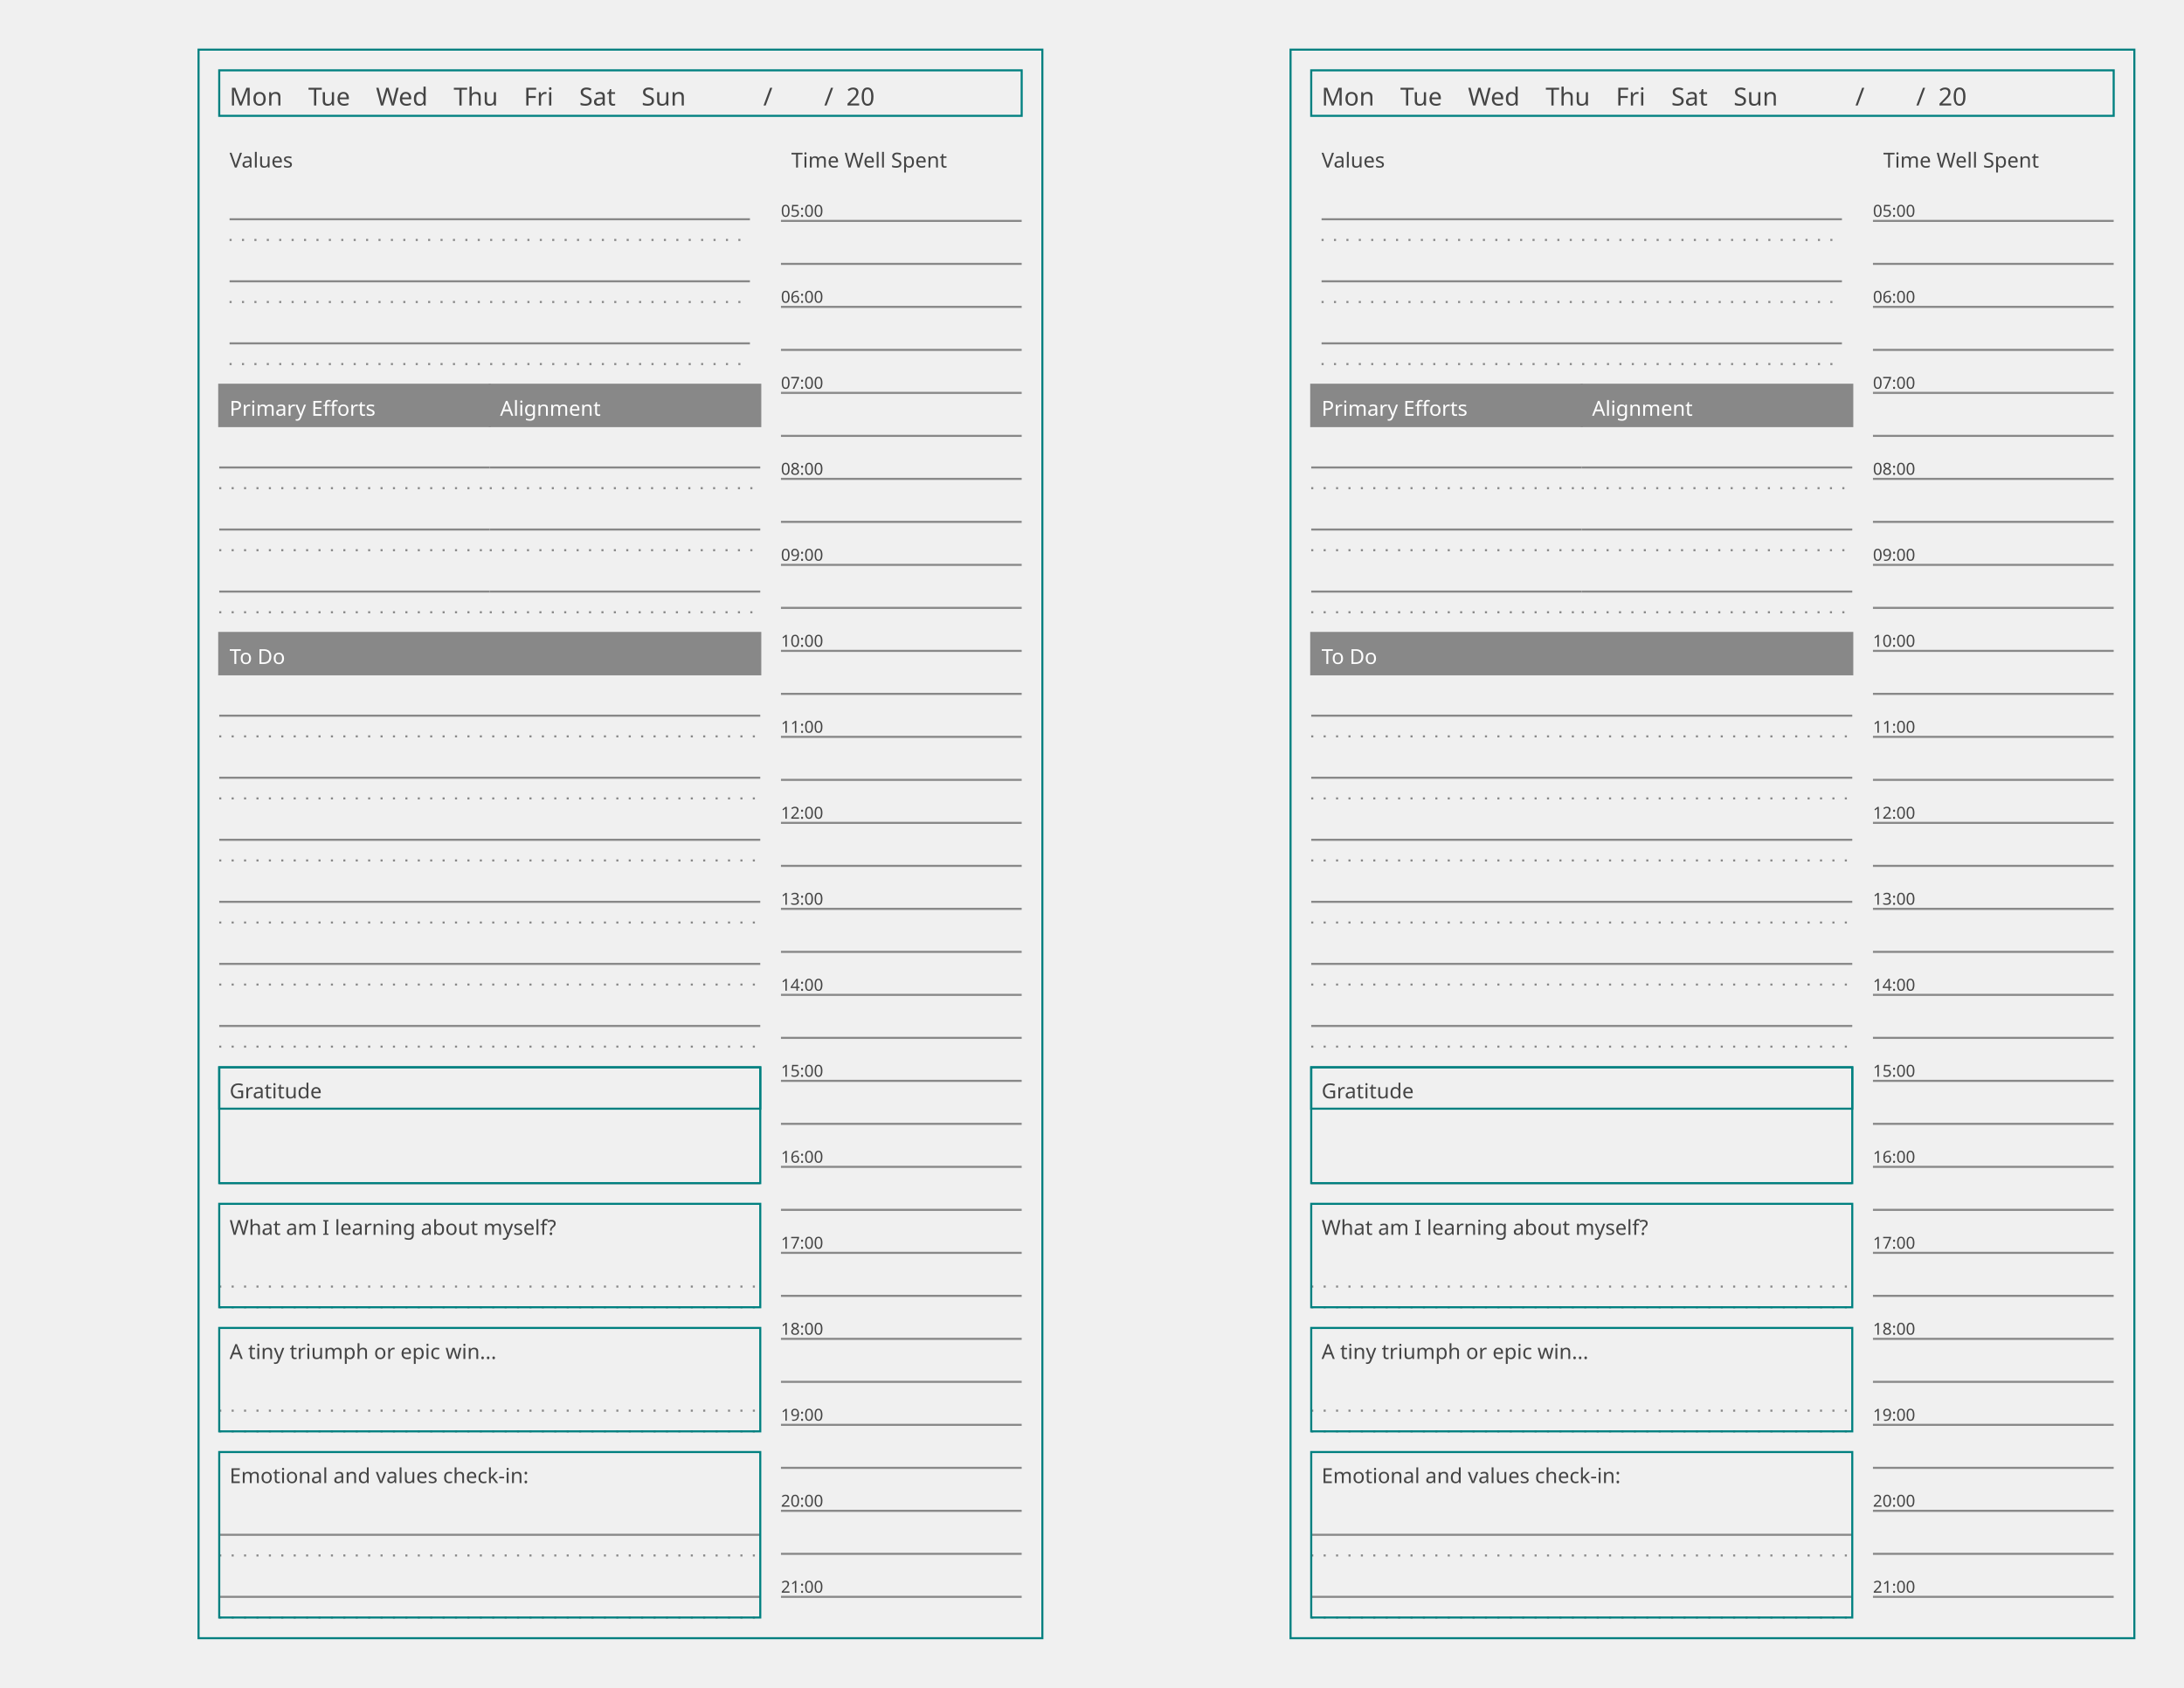
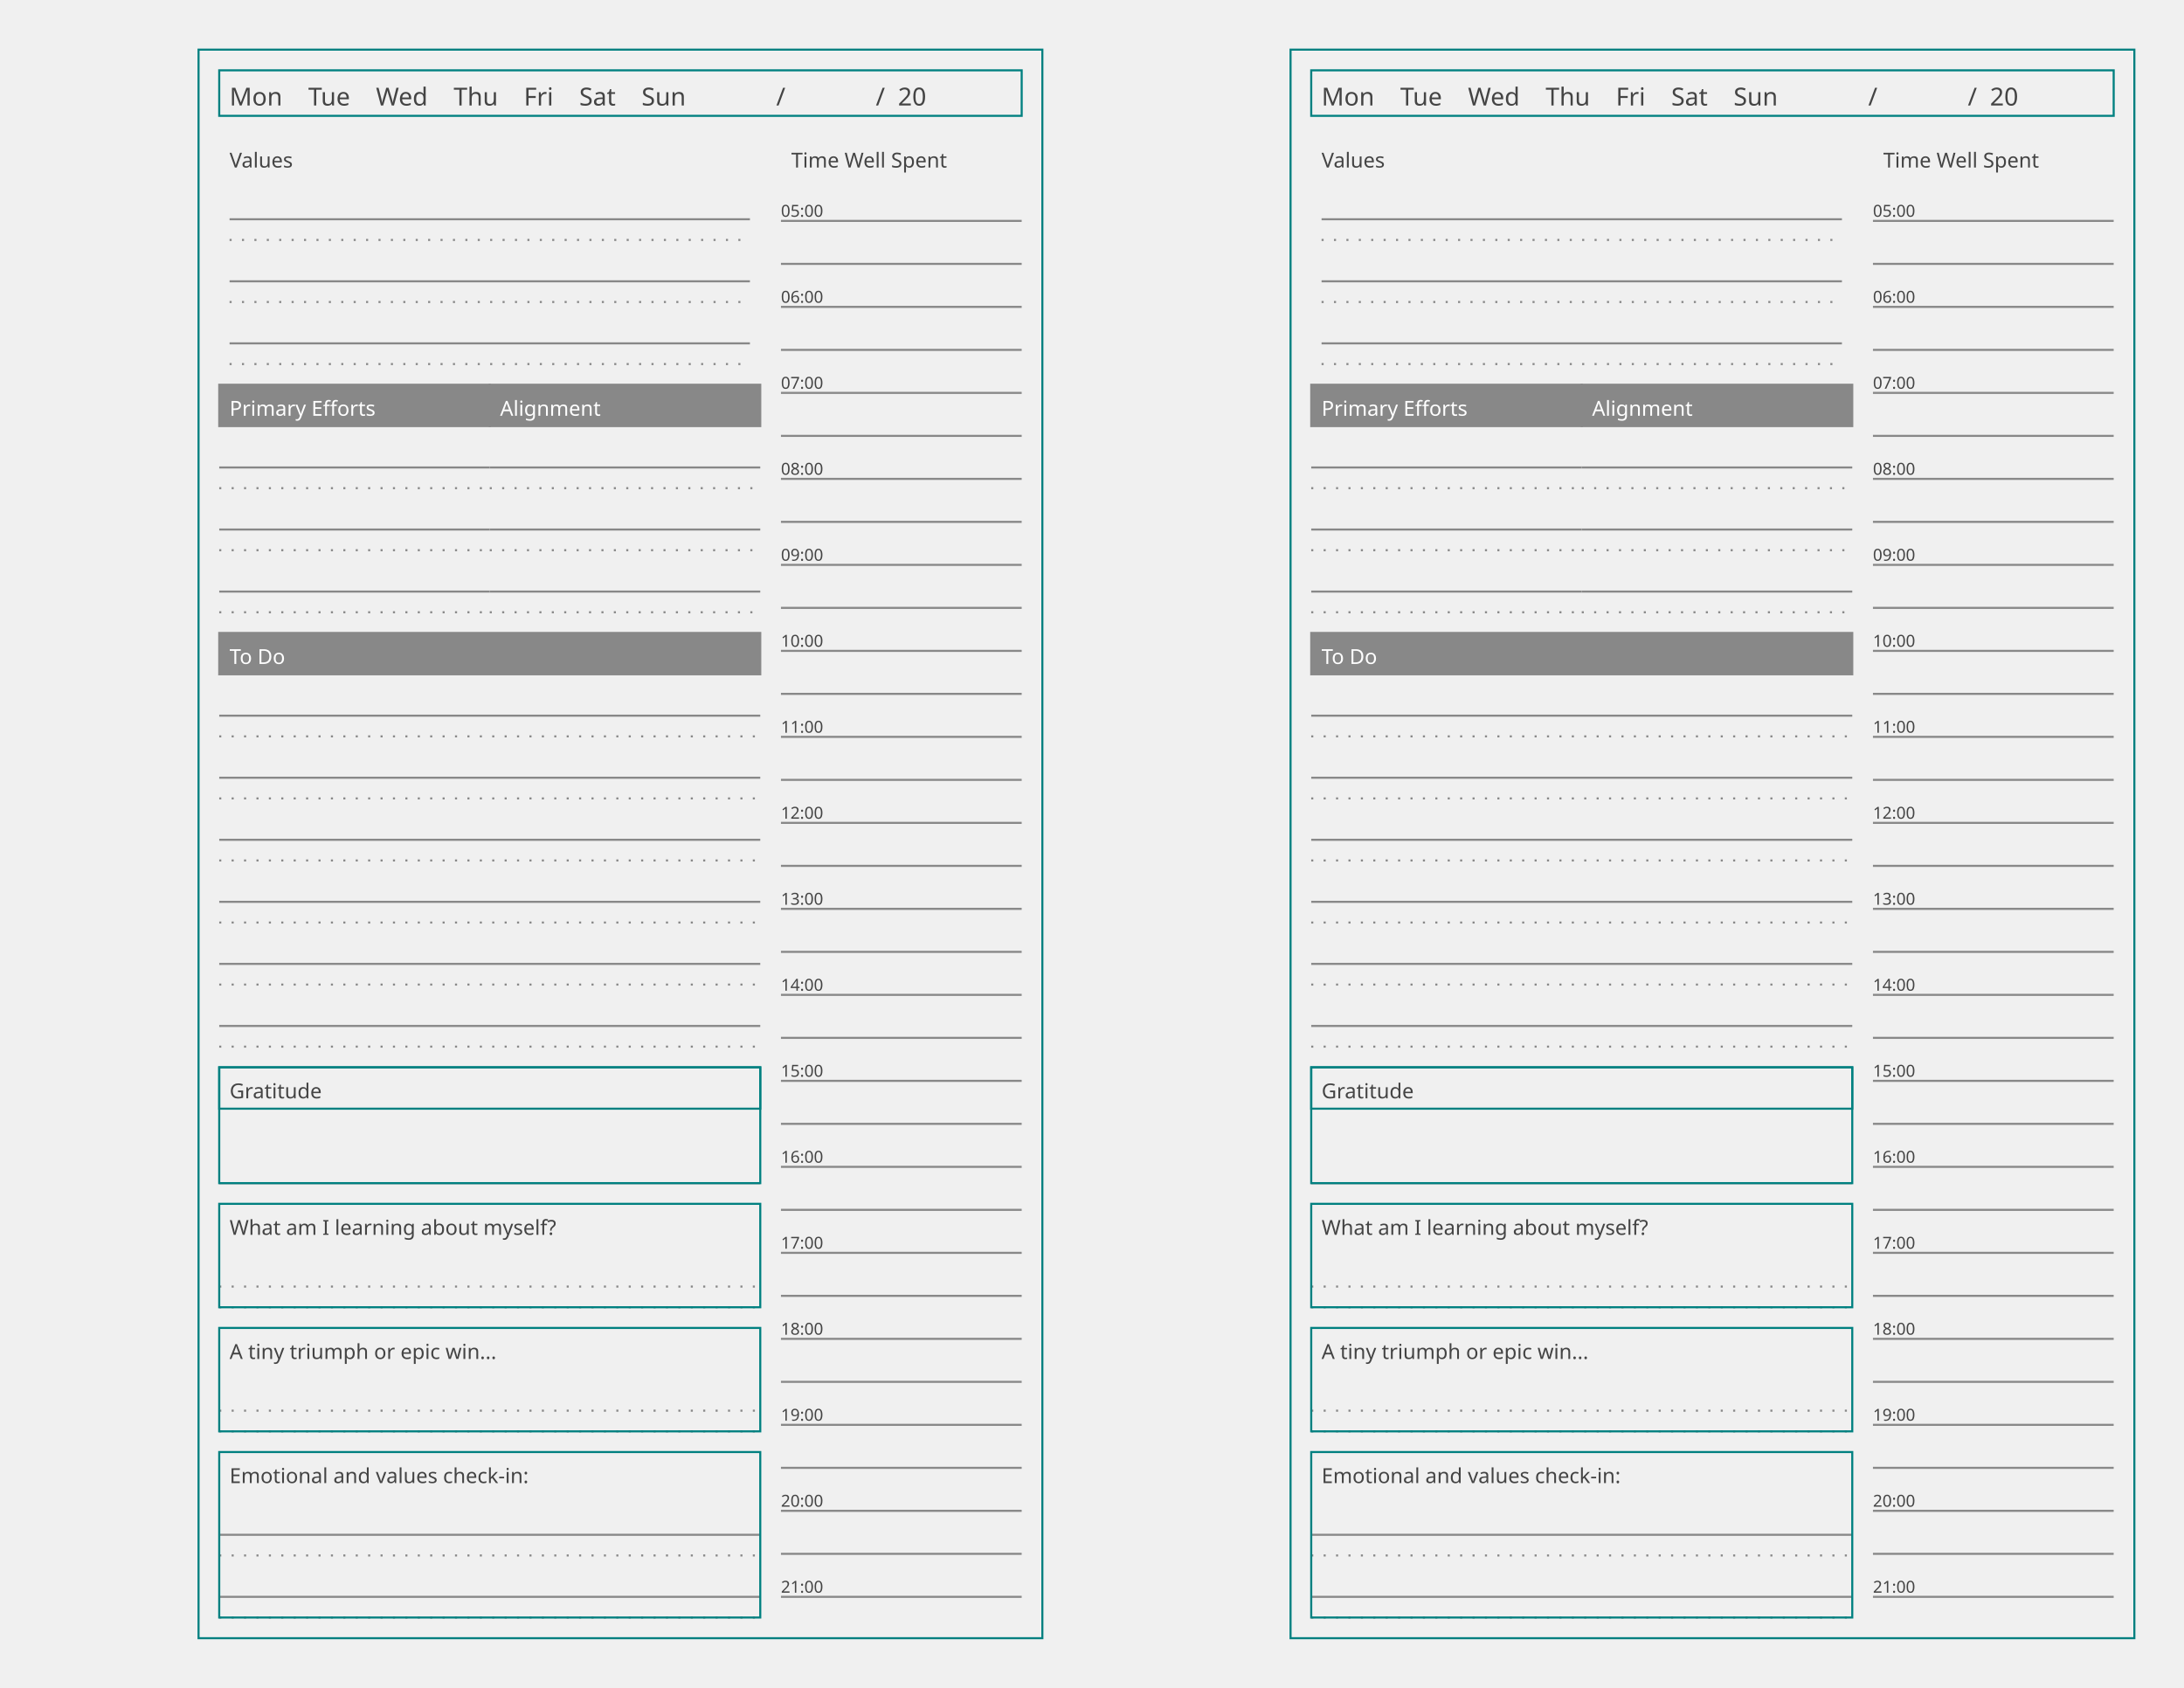
<svg xmlns="http://www.w3.org/2000/svg" baseProfile="tiny" height="8.5in" version="1.2" width="11in">
  <defs />
  <g transform="translate(96, 24.0)">
    <rect fill="none" height="768.0" stroke="#008080" width="408.0" x="0" y="0" />
    <g transform="translate(10, 10)">
      <rect fill="none" height="22" stroke="#008080" stroke-width="1" width="388.0" x="0" y="0" />
-       <text alignment-baseline="text-after-edge" fill="#444444" font-family="Trebuchet MS" font-size="12" text-anchor="start" transform="translate(5,17)">Mon    Tue    Wed    Thu    Fri    Sat    Sun            /        /  20        </text>
+       <text alignment-baseline="text-after-edge" fill="#444444" font-family="Trebuchet MS" font-size="12" text-anchor="start" transform="translate(5,17)">Mon    Tue    Wed    Thu    Fri    Sat    Sun              /              /  20          </text>
    </g>
    <g transform="translate(10, 32)">
      <g transform="translate(0,10)">
        <g>
          <g transform="translate(0,0)">
            <text alignment-baseline="text-after-edge" fill="#444444" font-family="Ubuntu Mono" font-size="10" text-anchor="start" transform="translate(5,15)">Values</text>
          </g>
          <g transform="translate(0,20)">
            <g>
              <line stroke="#888888" stroke-dasharray="1,5" stroke-width="1" transform="translate(5,30.0)" x1="0" x2="251.6" y1="0" y2="0" />
              <line stroke="#888888" stroke-dasharray="1,5" stroke-width="1" transform="translate(5,60.0)" x1="0" x2="251.6" y1="0" y2="0" />
              <line stroke="#888888" stroke-dasharray="1,5" stroke-width="1" transform="translate(5,90.0)" x1="0" x2="251.6" y1="0" y2="0" />
            </g>
            <g>
              <line stroke="#888888" stroke-dasharray="1,0" stroke-width="1" transform="translate(5,20.0)" x1="0" x2="251.6" y1="0" y2="0" />
              <line stroke="#888888" stroke-dasharray="1,0" stroke-width="1" transform="translate(5,50.0)" x1="0" x2="251.6" y1="0" y2="0" />
              <line stroke="#888888" stroke-dasharray="1,0" stroke-width="1" transform="translate(5,80.0)" x1="0" x2="251.6" y1="0" y2="0" />
            </g>
          </g>
        </g>
      </g>
      <g transform="translate(0,130.0)">
        <g>
          <g transform="translate(0,0)">
            <g>
              <g transform="translate(0,0)">
                <rect fill="#888888" height="20" stroke="#888888" stroke-width="1" width="130.8" x="0" y="0" />
                <text alignment-baseline="text-after-edge" fill="#ffffff" font-family="Trebuchet MS" font-size="10" text-anchor="start" transform="translate(5,15)">Primary Efforts</text>
              </g>
              <g transform="translate(0,20)">
                <g>
                  <line stroke="#888888" stroke-dasharray="1,5" stroke-width="1" transform="translate(0,30.0)" x1="0" x2="130.8" y1="0" y2="0" />
                  <line stroke="#888888" stroke-dasharray="1,5" stroke-width="1" transform="translate(0,60.0)" x1="0" x2="130.8" y1="0" y2="0" />
                  <line stroke="#888888" stroke-dasharray="1,5" stroke-width="1" transform="translate(0,90.0)" x1="0" x2="130.8" y1="0" y2="0" />
                </g>
                <g>
                  <line stroke="#888888" stroke-dasharray="1,0" stroke-width="1" transform="translate(0,20.0)" x1="0" x2="130.8" y1="0" y2="0" />
                  <line stroke="#888888" stroke-dasharray="1,0" stroke-width="1" transform="translate(0,50.0)" x1="0" x2="130.8" y1="0" y2="0" />
                  <line stroke="#888888" stroke-dasharray="1,0" stroke-width="1" transform="translate(0,80.0)" x1="0" x2="130.8" y1="0" y2="0" />
                </g>
              </g>
            </g>
          </g>
          <g transform="translate(130.8,0)">
            <g>
              <g transform="translate(0,0)">
                <rect fill="#888888" height="20" stroke="#888888" stroke-width="1" width="130.8" x="0" y="0" />
                <text alignment-baseline="text-after-edge" fill="#ffffff" font-family="Trebuchet MS" font-size="10" text-anchor="start" transform="translate(5,15)">Alignment</text>
              </g>
              <g transform="translate(0,20)">
                <g>
                  <line stroke="#888888" stroke-dasharray="1,5" stroke-width="1" transform="translate(0,30.0)" x1="0" x2="130.8" y1="0" y2="0" />
                  <line stroke="#888888" stroke-dasharray="1,5" stroke-width="1" transform="translate(0,60.0)" x1="0" x2="130.8" y1="0" y2="0" />
                  <line stroke="#888888" stroke-dasharray="1,5" stroke-width="1" transform="translate(0,90.0)" x1="0" x2="130.8" y1="0" y2="0" />
                </g>
                <g>
                  <line stroke="#888888" stroke-dasharray="1,0" stroke-width="1" transform="translate(0,20.0)" x1="0" x2="130.8" y1="0" y2="0" />
                  <line stroke="#888888" stroke-dasharray="1,0" stroke-width="1" transform="translate(0,50.0)" x1="0" x2="130.8" y1="0" y2="0" />
                  <line stroke="#888888" stroke-dasharray="1,0" stroke-width="1" transform="translate(0,80.0)" x1="0" x2="130.8" y1="0" y2="0" />
                </g>
              </g>
            </g>
          </g>
        </g>
      </g>
      <g transform="translate(0,250.0)">
        <g>
          <g transform="translate(0,0)">
            <rect fill="#888888" height="20" stroke="#888888" stroke-width="1" width="261.6" x="0" y="0" />
            <text alignment-baseline="text-after-edge" fill="#ffffff" font-family="Ubuntu Mono" font-size="10" text-anchor="start" transform="translate(5,15)">To Do</text>
          </g>
          <g transform="translate(0,20)">
            <g>
              <line stroke="#888888" stroke-dasharray="1,5" stroke-width="1" transform="translate(0,30.0)" x1="0" x2="261.6" y1="0" y2="0" />
              <line stroke="#888888" stroke-dasharray="1,5" stroke-width="1" transform="translate(0,60.0)" x1="0" x2="261.6" y1="0" y2="0" />
              <line stroke="#888888" stroke-dasharray="1,5" stroke-width="1" transform="translate(0,90.0)" x1="0" x2="261.6" y1="0" y2="0" />
              <line stroke="#888888" stroke-dasharray="1,5" stroke-width="1" transform="translate(0,120.0)" x1="0" x2="261.6" y1="0" y2="0" />
              <line stroke="#888888" stroke-dasharray="1,5" stroke-width="1" transform="translate(0,150.0)" x1="0" x2="261.6" y1="0" y2="0" />
              <line stroke="#888888" stroke-dasharray="1,5" stroke-width="1" transform="translate(0,180.0)" x1="0" x2="261.6" y1="0" y2="0" />
            </g>
            <g>
              <line stroke="#888888" stroke-dasharray="1,0" stroke-width="1" transform="translate(0,20.0)" x1="0" x2="261.6" y1="0" y2="0" />
              <line stroke="#888888" stroke-dasharray="1,0" stroke-width="1" transform="translate(0,50.0)" x1="0" x2="261.6" y1="0" y2="0" />
              <line stroke="#888888" stroke-dasharray="1,0" stroke-width="1" transform="translate(0,80.0)" x1="0" x2="261.6" y1="0" y2="0" />
              <line stroke="#888888" stroke-dasharray="1,0" stroke-width="1" transform="translate(0,110.0)" x1="0" x2="261.6" y1="0" y2="0" />
              <line stroke="#888888" stroke-dasharray="1,0" stroke-width="1" transform="translate(0,140.0)" x1="0" x2="261.6" y1="0" y2="0" />
              <line stroke="#888888" stroke-dasharray="1,0" stroke-width="1" transform="translate(0,170.0)" x1="0" x2="261.6" y1="0" y2="0" />
            </g>
          </g>
        </g>
      </g>
      <g transform="translate(0,460.0)">
        <g>
          <g transform="translate(0,0)">
            <rect fill="none" height="20" stroke="#008080" stroke-width="1" width="261.6" x="0" y="0" />
            <text alignment-baseline="text-after-edge" fill="#444444" font-family="Trebuchet MS" font-size="10" text-anchor="start" transform="translate(5,15)">Gratitude</text>
          </g>
          <g transform="translate(0,20)">
            <line stroke="#888888" stroke-dasharray="1,0" stroke-width="1" transform="translate(0,36.0)" x1="0" x2="261.6" y1="0" y2="0" />
          </g>
        </g>
        <rect fill="none" height="56.0" stroke="#008080" stroke-width="1" width="261.6" x="0" y="0" />
      </g>
      <g transform="translate(0,526.0)">
        <g>
          <g transform="translate(0,0)">
            <text alignment-baseline="text-after-edge" fill="#444444" font-family="Ubuntu Mono" font-size="10" text-anchor="start" transform="translate(5,15)">What am I learning about myself?</text>
          </g>
          <g transform="translate(0,20)">
            <g>
              <line stroke="#888888" stroke-dasharray="1,5" stroke-width="1" transform="translate(0,30.0)" x1="0" x2="261.6" y1="0" y2="0" />
            </g>
            <g>
              <line stroke="#888888" stroke-dasharray="1,5" stroke-width="1" transform="translate(0,20.0)" x1="0" x2="261.6" y1="0" y2="0" />
            </g>
          </g>
        </g>
        <rect fill="none" height="50" stroke="#008080" stroke-width="1" width="261.6" x="0" y="0" />
      </g>
      <g transform="translate(0,586.0)">
        <g>
          <g transform="translate(0,0)">
            <text alignment-baseline="text-after-edge" fill="#444444" font-family="Ubuntu Mono" font-size="10" text-anchor="start" transform="translate(5,15)">A tiny triumph or epic win...</text>
          </g>
          <g transform="translate(0,20)">
            <g>
              <line stroke="#888888" stroke-dasharray="1,5" stroke-width="1" transform="translate(0,30.0)" x1="0" x2="261.6" y1="0" y2="0" />
            </g>
            <g>
              <line stroke="#888888" stroke-dasharray="1,5" stroke-width="1" transform="translate(0,20.0)" x1="0" x2="261.6" y1="0" y2="0" />
            </g>
          </g>
        </g>
        <rect fill="none" height="50" stroke="#008080" stroke-width="1" width="261.6" x="0" y="0" />
      </g>
      <g transform="translate(0,646.0)">
        <g>
          <g transform="translate(0,0)">
            <text alignment-baseline="text-after-edge" fill="#444444" font-family="Ubuntu Mono" font-size="10" text-anchor="start" transform="translate(5,15)">Emotional and values check-in:</text>
          </g>
          <g transform="translate(0,20)">
            <g>
              <line stroke="#888888" stroke-dasharray="1,5" stroke-width="1" transform="translate(0,30.0)" x1="0" x2="261.6" y1="0" y2="0" />
              <line stroke="#888888" stroke-dasharray="1,5" stroke-width="1" transform="translate(0,60.0)" x1="0" x2="261.6" y1="0" y2="0" />
            </g>
            <g>
              <line stroke="#888888" stroke-dasharray="1,0" stroke-width="1" transform="translate(0,20.0)" x1="0" x2="261.6" y1="0" y2="0" />
              <line stroke="#888888" stroke-dasharray="1,0" stroke-width="1" transform="translate(0,50.0)" x1="0" x2="261.6" y1="0" y2="0" />
            </g>
          </g>
        </g>
        <rect fill="none" height="80" stroke="#008080" stroke-width="1" width="261.6" x="0" y="0" />
      </g>
    </g>
    <g transform="translate(281.6,32)">
      <g>
        <rect fill="none" height="20" stroke="none" width="116.4" x="0" y="10" />
        <text alignment-baseline="text-after-edge" fill="#444444" font-family="Ubuntu Mono" font-size="10" text-anchor="start" x="5" y="25">Time Well Spent</text>
      </g>
      <g>
        <text alignment-baseline="text-after-edge" fill="#444444" font-family="Ubuntu Mono" font-size="8" text-anchor="start" x="0" y="48.788">05:00</text>
        <line stroke="#888888" x1="0" x2="116.4" y1="50.788" y2="50.788" />
        <line stroke="#888888" x1="0" x2="116.4" y1="71.576" y2="71.576" />
        <text alignment-baseline="text-after-edge" fill="#444444" font-family="Ubuntu Mono" font-size="8" text-anchor="start" x="0" y="90.364">06:00</text>
        <line stroke="#888888" x1="0" x2="116.4" y1="92.364" y2="92.364" />
        <line stroke="#888888" x1="0" x2="116.4" y1="113.152" y2="113.152" />
        <text alignment-baseline="text-after-edge" fill="#444444" font-family="Ubuntu Mono" font-size="8" text-anchor="start" x="0" y="131.939">07:00</text>
        <line stroke="#888888" x1="0" x2="116.4" y1="133.939" y2="133.939" />
        <line stroke="#888888" x1="0" x2="116.4" y1="154.727" y2="154.727" />
        <text alignment-baseline="text-after-edge" fill="#444444" font-family="Ubuntu Mono" font-size="8" text-anchor="start" x="0" y="173.515">08:00</text>
        <line stroke="#888888" x1="0" x2="116.4" y1="175.515" y2="175.515" />
        <line stroke="#888888" x1="0" x2="116.4" y1="196.303" y2="196.303" />
        <text alignment-baseline="text-after-edge" fill="#444444" font-family="Ubuntu Mono" font-size="8" text-anchor="start" x="0" y="215.091">09:00</text>
        <line stroke="#888888" x1="0" x2="116.4" y1="217.091" y2="217.091" />
        <line stroke="#888888" x1="0" x2="116.4" y1="237.879" y2="237.879" />
        <text alignment-baseline="text-after-edge" fill="#444444" font-family="Ubuntu Mono" font-size="8" text-anchor="start" x="0" y="256.667">10:00</text>
        <line stroke="#888888" x1="0" x2="116.4" y1="258.667" y2="258.667" />
        <line stroke="#888888" x1="0" x2="116.4" y1="279.455" y2="279.455" />
        <text alignment-baseline="text-after-edge" fill="#444444" font-family="Ubuntu Mono" font-size="8" text-anchor="start" x="0" y="298.242">11:00</text>
        <line stroke="#888888" x1="0" x2="116.4" y1="300.242" y2="300.242" />
        <line stroke="#888888" x1="0" x2="116.4" y1="321.03" y2="321.03" />
        <text alignment-baseline="text-after-edge" fill="#444444" font-family="Ubuntu Mono" font-size="8" text-anchor="start" x="0" y="339.818">12:00</text>
        <line stroke="#888888" x1="0" x2="116.4" y1="341.818" y2="341.818" />
        <line stroke="#888888" x1="0" x2="116.4" y1="362.606" y2="362.606" />
        <text alignment-baseline="text-after-edge" fill="#444444" font-family="Ubuntu Mono" font-size="8" text-anchor="start" x="0" y="381.394">13:00</text>
        <line stroke="#888888" x1="0" x2="116.4" y1="383.394" y2="383.394" />
        <line stroke="#888888" x1="0" x2="116.4" y1="404.182" y2="404.182" />
        <text alignment-baseline="text-after-edge" fill="#444444" font-family="Ubuntu Mono" font-size="8" text-anchor="start" x="0" y="422.97">14:00</text>
        <line stroke="#888888" x1="0" x2="116.4" y1="424.97" y2="424.97" />
        <line stroke="#888888" x1="0" x2="116.4" y1="445.758" y2="445.758" />
        <text alignment-baseline="text-after-edge" fill="#444444" font-family="Ubuntu Mono" font-size="8" text-anchor="start" x="0" y="464.545">15:00</text>
        <line stroke="#888888" x1="0" x2="116.4" y1="466.545" y2="466.545" />
        <line stroke="#888888" x1="0" x2="116.4" y1="487.333" y2="487.333" />
        <text alignment-baseline="text-after-edge" fill="#444444" font-family="Ubuntu Mono" font-size="8" text-anchor="start" x="0" y="506.121">16:00</text>
        <line stroke="#888888" x1="0" x2="116.4" y1="508.121" y2="508.121" />
        <line stroke="#888888" x1="0" x2="116.4" y1="528.909" y2="528.909" />
        <text alignment-baseline="text-after-edge" fill="#444444" font-family="Ubuntu Mono" font-size="8" text-anchor="start" x="0" y="547.697">17:00</text>
        <line stroke="#888888" x1="0" x2="116.4" y1="549.697" y2="549.697" />
        <line stroke="#888888" x1="0" x2="116.4" y1="570.485" y2="570.485" />
        <text alignment-baseline="text-after-edge" fill="#444444" font-family="Ubuntu Mono" font-size="8" text-anchor="start" x="0" y="589.273">18:00</text>
        <line stroke="#888888" x1="0" x2="116.4" y1="591.273" y2="591.273" />
        <line stroke="#888888" x1="0" x2="116.4" y1="612.061" y2="612.061" />
        <text alignment-baseline="text-after-edge" fill="#444444" font-family="Ubuntu Mono" font-size="8" text-anchor="start" x="0" y="630.848">19:00</text>
        <line stroke="#888888" x1="0" x2="116.4" y1="632.848" y2="632.848" />
        <line stroke="#888888" x1="0" x2="116.4" y1="653.636" y2="653.636" />
        <text alignment-baseline="text-after-edge" fill="#444444" font-family="Ubuntu Mono" font-size="8" text-anchor="start" x="0" y="672.424">20:00</text>
        <line stroke="#888888" x1="0" x2="116.4" y1="674.424" y2="674.424" />
        <line stroke="#888888" x1="0" x2="116.4" y1="695.212" y2="695.212" />
        <text alignment-baseline="text-after-edge" fill="#444444" font-family="Ubuntu Mono" font-size="8" text-anchor="start" x="0" y="714.0">21:00</text>
        <line stroke="#888888" x1="0" x2="116.4" y1="716.0" y2="716.0" />
      </g>
    </g>
  </g>
  <g transform="translate(624.0, 24.0)">
    <rect fill="none" height="768.0" stroke="#008080" width="408.0" x="0" y="0" />
    <g transform="translate(10, 10)">
      <rect fill="none" height="22" stroke="#008080" stroke-width="1" width="388.0" x="0" y="0" />
-       <text alignment-baseline="text-after-edge" fill="#444444" font-family="Trebuchet MS" font-size="12" text-anchor="start" transform="translate(5,17)">Mon    Tue    Wed    Thu    Fri    Sat    Sun            /        /  20        </text>
+       <text alignment-baseline="text-after-edge" fill="#444444" font-family="Trebuchet MS" font-size="12" text-anchor="start" transform="translate(5,17)">Mon    Tue    Wed    Thu    Fri    Sat    Sun              /              /  20          </text>
    </g>
    <g transform="translate(10, 32)">
      <g transform="translate(0,10)">
        <g>
          <g transform="translate(0,0)">
            <text alignment-baseline="text-after-edge" fill="#444444" font-family="Ubuntu Mono" font-size="10" text-anchor="start" transform="translate(5,15)">Values</text>
          </g>
          <g transform="translate(0,20)">
            <g>
              <line stroke="#888888" stroke-dasharray="1,5" stroke-width="1" transform="translate(5,30.0)" x1="0" x2="251.6" y1="0" y2="0" />
              <line stroke="#888888" stroke-dasharray="1,5" stroke-width="1" transform="translate(5,60.0)" x1="0" x2="251.6" y1="0" y2="0" />
              <line stroke="#888888" stroke-dasharray="1,5" stroke-width="1" transform="translate(5,90.0)" x1="0" x2="251.6" y1="0" y2="0" />
            </g>
            <g>
              <line stroke="#888888" stroke-dasharray="1,0" stroke-width="1" transform="translate(5,20.0)" x1="0" x2="251.6" y1="0" y2="0" />
              <line stroke="#888888" stroke-dasharray="1,0" stroke-width="1" transform="translate(5,50.0)" x1="0" x2="251.6" y1="0" y2="0" />
              <line stroke="#888888" stroke-dasharray="1,0" stroke-width="1" transform="translate(5,80.0)" x1="0" x2="251.6" y1="0" y2="0" />
            </g>
          </g>
        </g>
      </g>
      <g transform="translate(0,130.0)">
        <g>
          <g transform="translate(0,0)">
            <g>
              <g transform="translate(0,0)">
                <rect fill="#888888" height="20" stroke="#888888" stroke-width="1" width="130.8" x="0" y="0" />
                <text alignment-baseline="text-after-edge" fill="#ffffff" font-family="Trebuchet MS" font-size="10" text-anchor="start" transform="translate(5,15)">Primary Efforts</text>
              </g>
              <g transform="translate(0,20)">
                <g>
                  <line stroke="#888888" stroke-dasharray="1,5" stroke-width="1" transform="translate(0,30.0)" x1="0" x2="130.8" y1="0" y2="0" />
                  <line stroke="#888888" stroke-dasharray="1,5" stroke-width="1" transform="translate(0,60.0)" x1="0" x2="130.8" y1="0" y2="0" />
                  <line stroke="#888888" stroke-dasharray="1,5" stroke-width="1" transform="translate(0,90.0)" x1="0" x2="130.8" y1="0" y2="0" />
                </g>
                <g>
                  <line stroke="#888888" stroke-dasharray="1,0" stroke-width="1" transform="translate(0,20.0)" x1="0" x2="130.8" y1="0" y2="0" />
                  <line stroke="#888888" stroke-dasharray="1,0" stroke-width="1" transform="translate(0,50.0)" x1="0" x2="130.8" y1="0" y2="0" />
                  <line stroke="#888888" stroke-dasharray="1,0" stroke-width="1" transform="translate(0,80.0)" x1="0" x2="130.8" y1="0" y2="0" />
                </g>
              </g>
            </g>
          </g>
          <g transform="translate(130.8,0)">
            <g>
              <g transform="translate(0,0)">
                <rect fill="#888888" height="20" stroke="#888888" stroke-width="1" width="130.8" x="0" y="0" />
                <text alignment-baseline="text-after-edge" fill="#ffffff" font-family="Trebuchet MS" font-size="10" text-anchor="start" transform="translate(5,15)">Alignment</text>
              </g>
              <g transform="translate(0,20)">
                <g>
                  <line stroke="#888888" stroke-dasharray="1,5" stroke-width="1" transform="translate(0,30.0)" x1="0" x2="130.8" y1="0" y2="0" />
                  <line stroke="#888888" stroke-dasharray="1,5" stroke-width="1" transform="translate(0,60.0)" x1="0" x2="130.8" y1="0" y2="0" />
                  <line stroke="#888888" stroke-dasharray="1,5" stroke-width="1" transform="translate(0,90.0)" x1="0" x2="130.8" y1="0" y2="0" />
                </g>
                <g>
                  <line stroke="#888888" stroke-dasharray="1,0" stroke-width="1" transform="translate(0,20.0)" x1="0" x2="130.8" y1="0" y2="0" />
                  <line stroke="#888888" stroke-dasharray="1,0" stroke-width="1" transform="translate(0,50.0)" x1="0" x2="130.8" y1="0" y2="0" />
                  <line stroke="#888888" stroke-dasharray="1,0" stroke-width="1" transform="translate(0,80.0)" x1="0" x2="130.8" y1="0" y2="0" />
                </g>
              </g>
            </g>
          </g>
        </g>
      </g>
      <g transform="translate(0,250.0)">
        <g>
          <g transform="translate(0,0)">
            <rect fill="#888888" height="20" stroke="#888888" stroke-width="1" width="261.6" x="0" y="0" />
            <text alignment-baseline="text-after-edge" fill="#ffffff" font-family="Ubuntu Mono" font-size="10" text-anchor="start" transform="translate(5,15)">To Do</text>
          </g>
          <g transform="translate(0,20)">
            <g>
              <line stroke="#888888" stroke-dasharray="1,5" stroke-width="1" transform="translate(0,30.0)" x1="0" x2="261.6" y1="0" y2="0" />
              <line stroke="#888888" stroke-dasharray="1,5" stroke-width="1" transform="translate(0,60.0)" x1="0" x2="261.6" y1="0" y2="0" />
              <line stroke="#888888" stroke-dasharray="1,5" stroke-width="1" transform="translate(0,90.0)" x1="0" x2="261.6" y1="0" y2="0" />
              <line stroke="#888888" stroke-dasharray="1,5" stroke-width="1" transform="translate(0,120.0)" x1="0" x2="261.6" y1="0" y2="0" />
              <line stroke="#888888" stroke-dasharray="1,5" stroke-width="1" transform="translate(0,150.0)" x1="0" x2="261.6" y1="0" y2="0" />
              <line stroke="#888888" stroke-dasharray="1,5" stroke-width="1" transform="translate(0,180.0)" x1="0" x2="261.6" y1="0" y2="0" />
            </g>
            <g>
              <line stroke="#888888" stroke-dasharray="1,0" stroke-width="1" transform="translate(0,20.0)" x1="0" x2="261.6" y1="0" y2="0" />
              <line stroke="#888888" stroke-dasharray="1,0" stroke-width="1" transform="translate(0,50.0)" x1="0" x2="261.6" y1="0" y2="0" />
              <line stroke="#888888" stroke-dasharray="1,0" stroke-width="1" transform="translate(0,80.0)" x1="0" x2="261.6" y1="0" y2="0" />
              <line stroke="#888888" stroke-dasharray="1,0" stroke-width="1" transform="translate(0,110.0)" x1="0" x2="261.6" y1="0" y2="0" />
              <line stroke="#888888" stroke-dasharray="1,0" stroke-width="1" transform="translate(0,140.0)" x1="0" x2="261.6" y1="0" y2="0" />
              <line stroke="#888888" stroke-dasharray="1,0" stroke-width="1" transform="translate(0,170.0)" x1="0" x2="261.6" y1="0" y2="0" />
            </g>
          </g>
        </g>
      </g>
      <g transform="translate(0,460.0)">
        <g>
          <g transform="translate(0,0)">
            <rect fill="none" height="20" stroke="#008080" stroke-width="1" width="261.6" x="0" y="0" />
            <text alignment-baseline="text-after-edge" fill="#444444" font-family="Trebuchet MS" font-size="10" text-anchor="start" transform="translate(5,15)">Gratitude</text>
          </g>
          <g transform="translate(0,20)">
            <line stroke="#888888" stroke-dasharray="1,0" stroke-width="1" transform="translate(0,36.0)" x1="0" x2="261.6" y1="0" y2="0" />
          </g>
        </g>
        <rect fill="none" height="56.0" stroke="#008080" stroke-width="1" width="261.6" x="0" y="0" />
      </g>
      <g transform="translate(0,526.0)">
        <g>
          <g transform="translate(0,0)">
            <text alignment-baseline="text-after-edge" fill="#444444" font-family="Ubuntu Mono" font-size="10" text-anchor="start" transform="translate(5,15)">What am I learning about myself?</text>
          </g>
          <g transform="translate(0,20)">
            <g>
              <line stroke="#888888" stroke-dasharray="1,5" stroke-width="1" transform="translate(0,30.0)" x1="0" x2="261.6" y1="0" y2="0" />
            </g>
            <g>
              <line stroke="#888888" stroke-dasharray="1,5" stroke-width="1" transform="translate(0,20.0)" x1="0" x2="261.6" y1="0" y2="0" />
            </g>
          </g>
        </g>
        <rect fill="none" height="50" stroke="#008080" stroke-width="1" width="261.6" x="0" y="0" />
      </g>
      <g transform="translate(0,586.0)">
        <g>
          <g transform="translate(0,0)">
            <text alignment-baseline="text-after-edge" fill="#444444" font-family="Ubuntu Mono" font-size="10" text-anchor="start" transform="translate(5,15)">A tiny triumph or epic win...</text>
          </g>
          <g transform="translate(0,20)">
            <g>
              <line stroke="#888888" stroke-dasharray="1,5" stroke-width="1" transform="translate(0,30.0)" x1="0" x2="261.6" y1="0" y2="0" />
            </g>
            <g>
              <line stroke="#888888" stroke-dasharray="1,5" stroke-width="1" transform="translate(0,20.0)" x1="0" x2="261.6" y1="0" y2="0" />
            </g>
          </g>
        </g>
        <rect fill="none" height="50" stroke="#008080" stroke-width="1" width="261.6" x="0" y="0" />
      </g>
      <g transform="translate(0,646.0)">
        <g>
          <g transform="translate(0,0)">
            <text alignment-baseline="text-after-edge" fill="#444444" font-family="Ubuntu Mono" font-size="10" text-anchor="start" transform="translate(5,15)">Emotional and values check-in:</text>
          </g>
          <g transform="translate(0,20)">
            <g>
              <line stroke="#888888" stroke-dasharray="1,5" stroke-width="1" transform="translate(0,30.0)" x1="0" x2="261.6" y1="0" y2="0" />
              <line stroke="#888888" stroke-dasharray="1,5" stroke-width="1" transform="translate(0,60.0)" x1="0" x2="261.6" y1="0" y2="0" />
            </g>
            <g>
              <line stroke="#888888" stroke-dasharray="1,0" stroke-width="1" transform="translate(0,20.0)" x1="0" x2="261.6" y1="0" y2="0" />
              <line stroke="#888888" stroke-dasharray="1,0" stroke-width="1" transform="translate(0,50.0)" x1="0" x2="261.6" y1="0" y2="0" />
            </g>
          </g>
        </g>
        <rect fill="none" height="80" stroke="#008080" stroke-width="1" width="261.6" x="0" y="0" />
      </g>
    </g>
    <g transform="translate(281.6,32)">
      <g>
        <rect fill="none" height="20" stroke="none" width="116.4" x="0" y="10" />
        <text alignment-baseline="text-after-edge" fill="#444444" font-family="Ubuntu Mono" font-size="10" text-anchor="start" x="5" y="25">Time Well Spent</text>
      </g>
      <g>
        <text alignment-baseline="text-after-edge" fill="#444444" font-family="Ubuntu Mono" font-size="8" text-anchor="start" x="0" y="48.788">05:00</text>
        <line stroke="#888888" x1="0" x2="116.4" y1="50.788" y2="50.788" />
        <line stroke="#888888" x1="0" x2="116.4" y1="71.576" y2="71.576" />
        <text alignment-baseline="text-after-edge" fill="#444444" font-family="Ubuntu Mono" font-size="8" text-anchor="start" x="0" y="90.364">06:00</text>
        <line stroke="#888888" x1="0" x2="116.4" y1="92.364" y2="92.364" />
        <line stroke="#888888" x1="0" x2="116.4" y1="113.152" y2="113.152" />
        <text alignment-baseline="text-after-edge" fill="#444444" font-family="Ubuntu Mono" font-size="8" text-anchor="start" x="0" y="131.939">07:00</text>
        <line stroke="#888888" x1="0" x2="116.4" y1="133.939" y2="133.939" />
        <line stroke="#888888" x1="0" x2="116.4" y1="154.727" y2="154.727" />
        <text alignment-baseline="text-after-edge" fill="#444444" font-family="Ubuntu Mono" font-size="8" text-anchor="start" x="0" y="173.515">08:00</text>
        <line stroke="#888888" x1="0" x2="116.4" y1="175.515" y2="175.515" />
        <line stroke="#888888" x1="0" x2="116.4" y1="196.303" y2="196.303" />
        <text alignment-baseline="text-after-edge" fill="#444444" font-family="Ubuntu Mono" font-size="8" text-anchor="start" x="0" y="215.091">09:00</text>
        <line stroke="#888888" x1="0" x2="116.4" y1="217.091" y2="217.091" />
        <line stroke="#888888" x1="0" x2="116.4" y1="237.879" y2="237.879" />
        <text alignment-baseline="text-after-edge" fill="#444444" font-family="Ubuntu Mono" font-size="8" text-anchor="start" x="0" y="256.667">10:00</text>
        <line stroke="#888888" x1="0" x2="116.4" y1="258.667" y2="258.667" />
        <line stroke="#888888" x1="0" x2="116.4" y1="279.455" y2="279.455" />
        <text alignment-baseline="text-after-edge" fill="#444444" font-family="Ubuntu Mono" font-size="8" text-anchor="start" x="0" y="298.242">11:00</text>
        <line stroke="#888888" x1="0" x2="116.4" y1="300.242" y2="300.242" />
        <line stroke="#888888" x1="0" x2="116.4" y1="321.03" y2="321.03" />
        <text alignment-baseline="text-after-edge" fill="#444444" font-family="Ubuntu Mono" font-size="8" text-anchor="start" x="0" y="339.818">12:00</text>
        <line stroke="#888888" x1="0" x2="116.4" y1="341.818" y2="341.818" />
        <line stroke="#888888" x1="0" x2="116.4" y1="362.606" y2="362.606" />
        <text alignment-baseline="text-after-edge" fill="#444444" font-family="Ubuntu Mono" font-size="8" text-anchor="start" x="0" y="381.394">13:00</text>
        <line stroke="#888888" x1="0" x2="116.4" y1="383.394" y2="383.394" />
        <line stroke="#888888" x1="0" x2="116.4" y1="404.182" y2="404.182" />
        <text alignment-baseline="text-after-edge" fill="#444444" font-family="Ubuntu Mono" font-size="8" text-anchor="start" x="0" y="422.97">14:00</text>
        <line stroke="#888888" x1="0" x2="116.4" y1="424.97" y2="424.97" />
        <line stroke="#888888" x1="0" x2="116.4" y1="445.758" y2="445.758" />
        <text alignment-baseline="text-after-edge" fill="#444444" font-family="Ubuntu Mono" font-size="8" text-anchor="start" x="0" y="464.545">15:00</text>
        <line stroke="#888888" x1="0" x2="116.4" y1="466.545" y2="466.545" />
        <line stroke="#888888" x1="0" x2="116.4" y1="487.333" y2="487.333" />
        <text alignment-baseline="text-after-edge" fill="#444444" font-family="Ubuntu Mono" font-size="8" text-anchor="start" x="0" y="506.121">16:00</text>
        <line stroke="#888888" x1="0" x2="116.4" y1="508.121" y2="508.121" />
        <line stroke="#888888" x1="0" x2="116.4" y1="528.909" y2="528.909" />
        <text alignment-baseline="text-after-edge" fill="#444444" font-family="Ubuntu Mono" font-size="8" text-anchor="start" x="0" y="547.697">17:00</text>
        <line stroke="#888888" x1="0" x2="116.4" y1="549.697" y2="549.697" />
        <line stroke="#888888" x1="0" x2="116.4" y1="570.485" y2="570.485" />
        <text alignment-baseline="text-after-edge" fill="#444444" font-family="Ubuntu Mono" font-size="8" text-anchor="start" x="0" y="589.273">18:00</text>
        <line stroke="#888888" x1="0" x2="116.4" y1="591.273" y2="591.273" />
        <line stroke="#888888" x1="0" x2="116.4" y1="612.061" y2="612.061" />
        <text alignment-baseline="text-after-edge" fill="#444444" font-family="Ubuntu Mono" font-size="8" text-anchor="start" x="0" y="630.848">19:00</text>
        <line stroke="#888888" x1="0" x2="116.4" y1="632.848" y2="632.848" />
        <line stroke="#888888" x1="0" x2="116.4" y1="653.636" y2="653.636" />
        <text alignment-baseline="text-after-edge" fill="#444444" font-family="Ubuntu Mono" font-size="8" text-anchor="start" x="0" y="672.424">20:00</text>
        <line stroke="#888888" x1="0" x2="116.4" y1="674.424" y2="674.424" />
        <line stroke="#888888" x1="0" x2="116.4" y1="695.212" y2="695.212" />
        <text alignment-baseline="text-after-edge" fill="#444444" font-family="Ubuntu Mono" font-size="8" text-anchor="start" x="0" y="714.0">21:00</text>
        <line stroke="#888888" x1="0" x2="116.4" y1="716.0" y2="716.0" />
      </g>
    </g>
  </g>
</svg>
